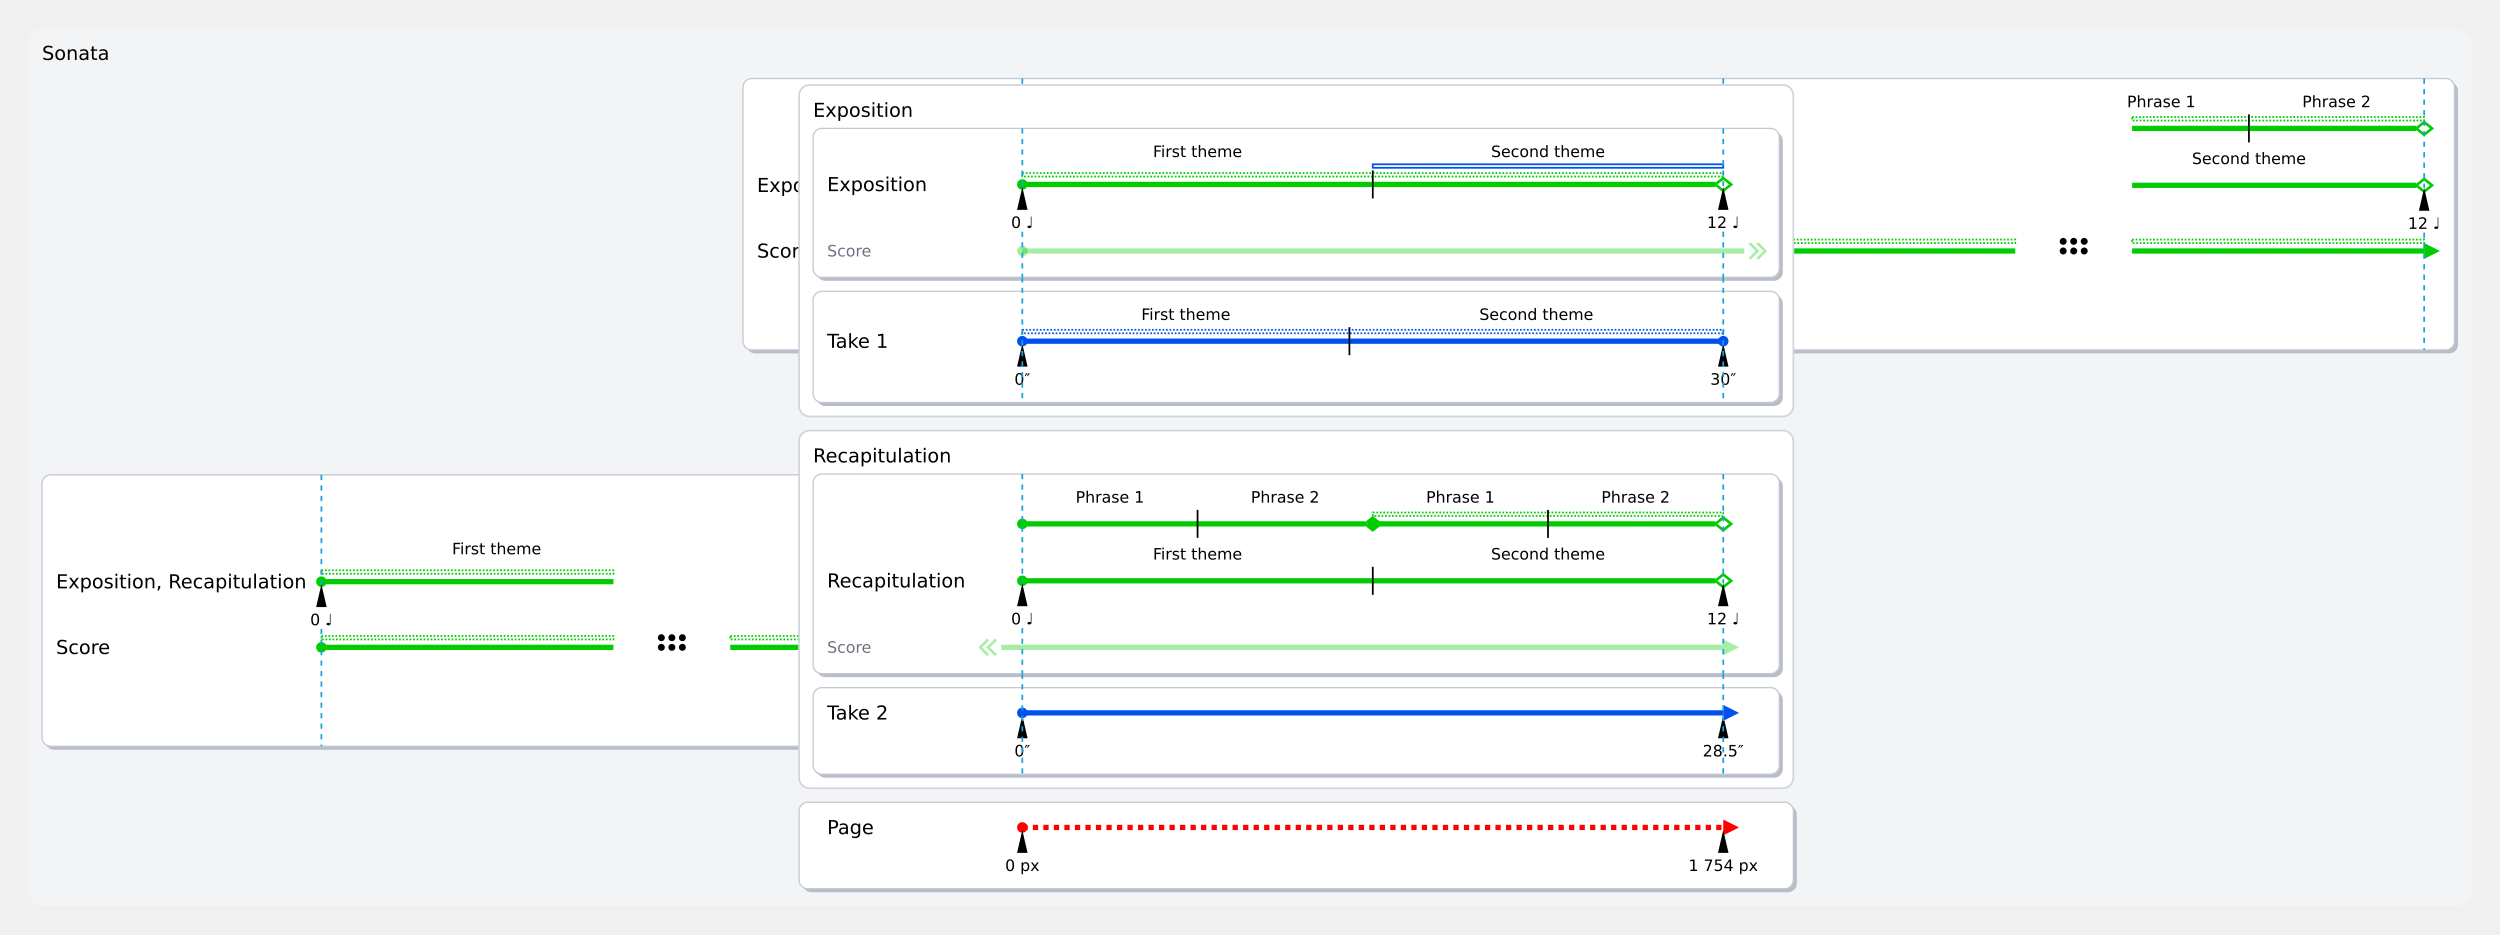
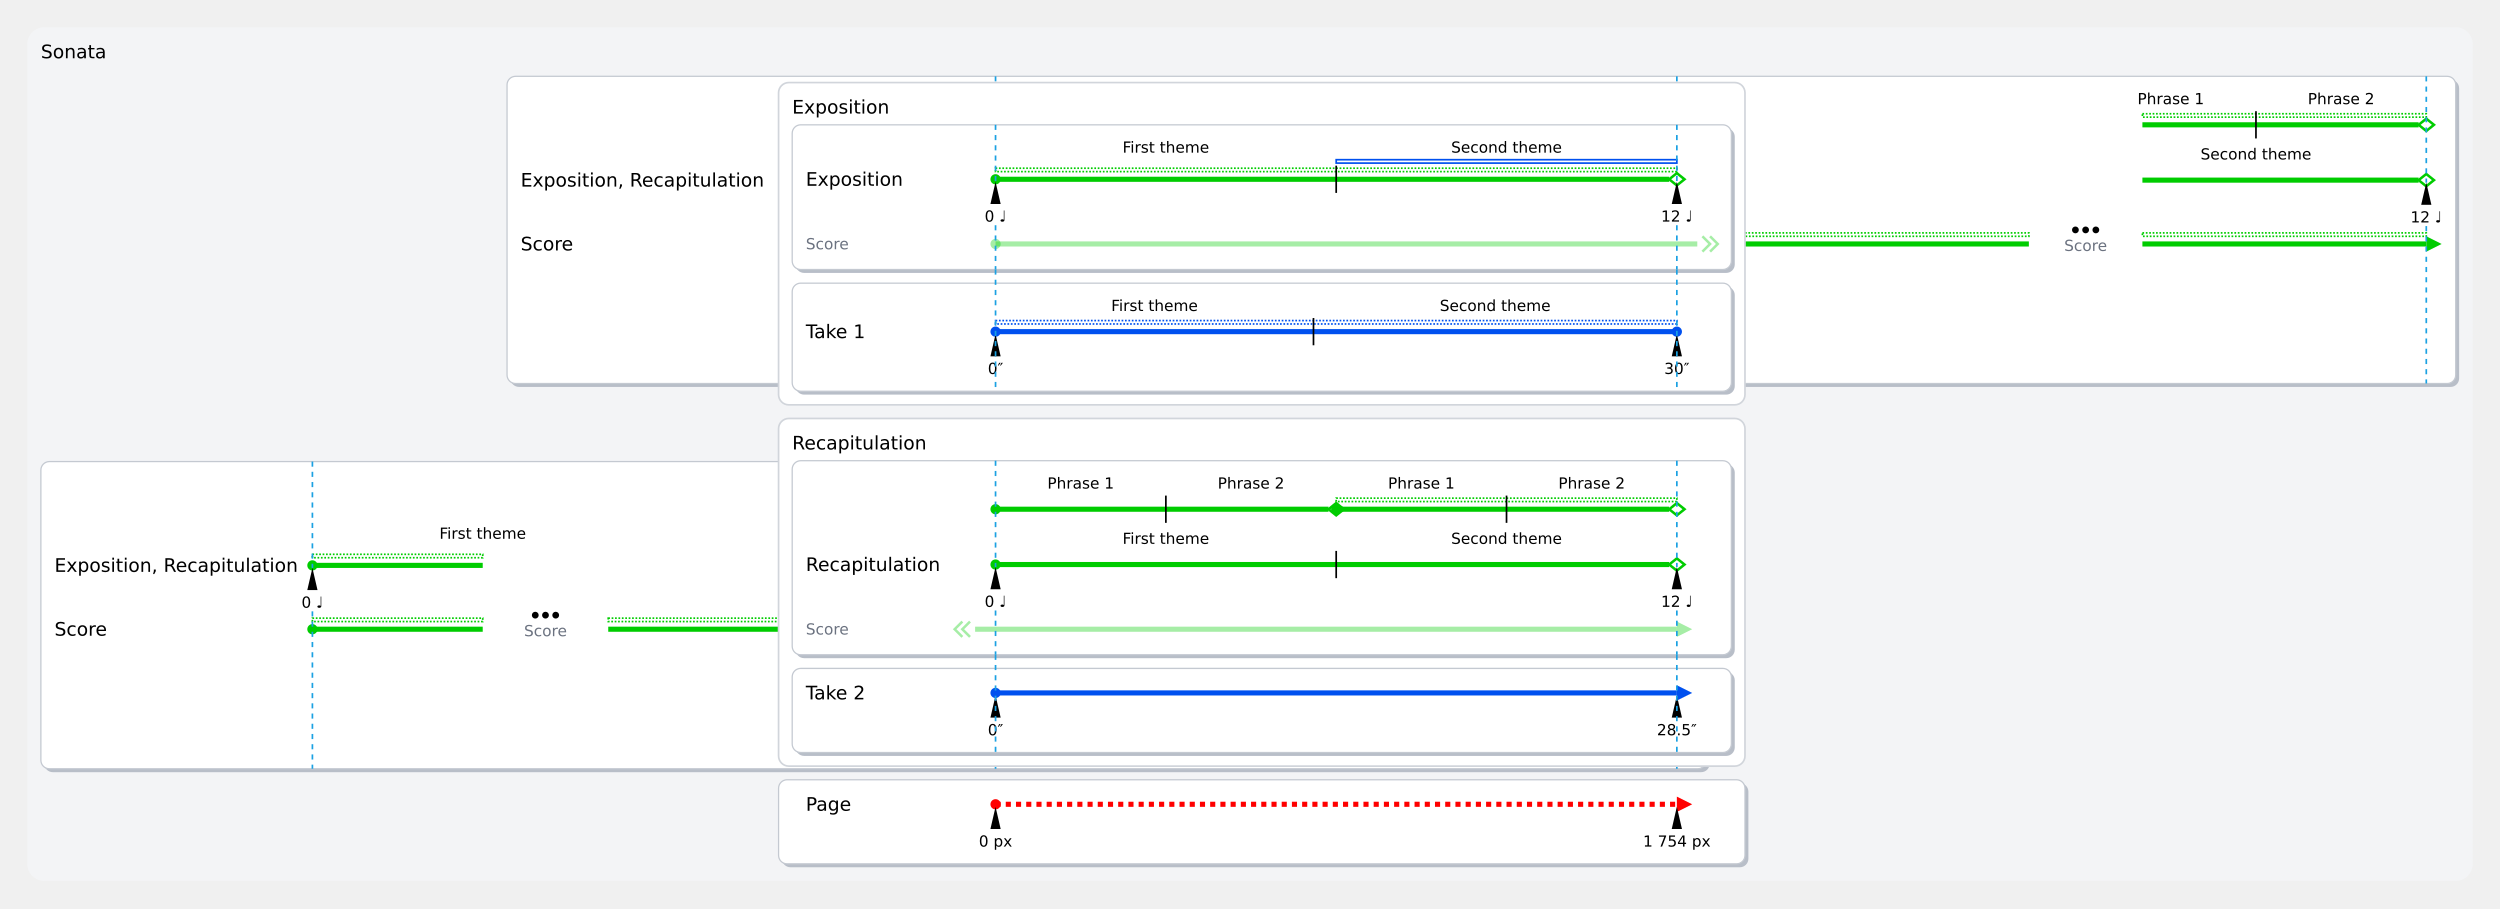
- <svg xmlns="http://www.w3.org/2000/svg" width="1426.693" height="533.18" viewBox="0 0 1426.693 533.18" font-family="DejaVu Sans, Noto Music" text-rendering="geometricPrecision" style="font-kerning:none;font-variant-ligatures:none">
+ <svg xmlns="http://www.w3.org/2000/svg" width="1467.774" height="533.18" viewBox="0 0 1467.774 533.18" font-family="DejaVu Sans, Noto Music" text-rendering="geometricPrecision" style="font-kerning:none;font-variant-ligatures:none">
  <g transform="translate(16 16)">
-     <rect x="0" y="0" width="1394.693" height="501.18" rx="10" fill="#F3F4F6" />
+     <rect x="0" y="0" width="1435.774" height="501.18" rx="10" fill="#F3F4F6" />
    <text data-part="name" x="8" y="18.21" text-anchor="start" font-size="11" fill="#000000">Sonata</text>
-     <rect data-id="score" data-part="card" x="410" y="30.805" width="976.693" height="154.883" rx="5" fill="#B8BEC8" />
-     <rect data-id="score" data-part="card" x="408" y="28.805" width="976.693" height="154.883" rx="5" fill="#FFFFFF" stroke="#C4C9D1" stroke-width="0.75" />
-     <polygon data-id="cmap_1" points="567.414,120.734 1134.08,120.734 1134.08,122.734 567.414,122.734" fill="none" stroke="#00CC00" stroke-width="1" stroke-dasharray="1 1" />
-     <polygon data-id="cmap_1" points="1200.747,120.734 1367.414,120.734 1367.414,122.734 1200.747,122.734" fill="none" stroke="#00CC00" stroke-width="1" stroke-dasharray="1 1" />
-     <polygon data-id="cmap_2" points="567.414,83.258 967.414,83.258 967.414,85.258 567.414,85.258" fill="none" stroke="#00CC00" stroke-width="1" stroke-dasharray="1 1" />
-     <polygon data-id="cmap_3" points="767.414,78.258 967.414,78.258 967.414,80.258 767.414,80.258" fill="none" stroke="#0050EF" stroke-width="1" />
-     <polygon data-id="cmap_4" points="1200.747,50.781 1367.414,50.781 1367.414,52.781 1200.747,52.781" fill="none" stroke="#00CC00" stroke-width="1" stroke-dasharray="1 1" />
-     <path data-id="jump_from_1" d="M967.414 155.211C867.414 165.878 667.414 165.878 571.391 155.635" fill="none" stroke="#000000" stroke-width="1" stroke-dasharray="1 1" />
-     <polygon data-id="jump_from_1" points="567.414,155.211 571.179,157.624 571.603,153.647" fill="#000000" />
-     <line data-id="score" x1="567.414" y1="127.234" x2="1134.08" y2="127.234" stroke="#00CC00" stroke-width="3" />
-     <line data-id="score" x1="1200.747" y1="127.234" x2="1367.414" y2="127.234" stroke="#00CC00" stroke-width="3" />
-     <circle data-id="score" cx="567.414" cy="127.234" r="3" fill="#00CC00" />
-     <polygon data-id="score" points="1376.414,127.234 1367.414,122.734 1367.414,131.734" fill="#00CC00" />
-     <line data-id="exposition" x1="567.414" y1="89.758" x2="962.914" y2="89.758" stroke="#00CC00" stroke-width="3" />
-     <circle data-id="exposition" cx="567.414" cy="89.758" r="3" fill="#00CC00" />
-     <polygon data-id="exposition" points="962.914,89.758 967.414,86.158 971.914,89.758 967.414,93.358" fill="none" stroke="#00CC00" stroke-width="1.5" />
-     <line data-id="recapitulation" x1="1200.747" y1="89.758" x2="1362.914" y2="89.758" stroke="#00CC00" stroke-width="3" />
-     <polygon data-id="recapitulation" points="1362.914,89.758 1367.414,86.158 1371.914,89.758 1367.414,93.358" fill="none" stroke="#00CC00" stroke-width="1.5" />
-     <line data-id="recapitulation_second" x1="1200.747" y1="57.281" x2="1362.914" y2="57.281" stroke="#00CC00" stroke-width="3" />
-     <polygon data-id="recapitulation_second" points="1362.914,57.281 1367.414,53.681 1371.914,57.281 1367.414,60.881" fill="none" stroke="#00CC00" stroke-width="1.5" />
-     <line data-id="exposition_second" data-part="start" x1="767.414" y1="81.758" x2="767.414" y2="97.758" stroke="#000000" stroke-width="1" />
-     <line data-id="recapitulation_second_2" data-part="start" x1="1267.414" y1="49.281" x2="1267.414" y2="65.281" stroke="#000000" stroke-width="1" />
-     <polygon data-id="timestamp_1" points="567.414,91.258 564.414,104.258 570.414,104.258" fill="#000000" />
-     <polygon data-id="timestamp_2" points="967.414,91.258 964.414,104.258 970.414,104.258" fill="#000000" />
-     <polygon data-id="timestamp_6" points="1367.414,91.258 1364.414,104.258 1370.414,104.258" fill="#000000" />
-     <text data-id="exposition" data-part="name" x="416" y="93.566" text-anchor="start" font-size="11" fill="#000000">Exposition, Recapitulation</text>
-     <text data-id="score" data-part="name" x="416" y="131.042" text-anchor="start" font-size="11" fill="#000000">Score</text>
-     <text data-id="timestamp_1" data-part="coordinate" x="567.414" y="114.612" text-anchor="middle" font-size="9" fill="#000000">0 ♩</text>
-     <text data-id="timestamp_2" data-part="coordinate" x="967.414" y="114.612" text-anchor="middle" font-size="9" fill="#000000">12 ♩</text>
-     <text data-id="timestamp_6" data-part="coordinate" x="1367.414" y="114.612" text-anchor="middle" font-size="9" fill="#000000">12 ♩</text>
-     <text data-id="exposition_first" data-part="label" x="667.414" y="74.135" text-anchor="middle" font-size="9" fill="#000000">First theme</text>
-     <text data-id="exposition_second" data-part="label" x="867.414" y="74.135" text-anchor="middle" font-size="9" fill="#000000">Second theme</text>
-     <text data-id="recapitulation_second" data-part="label" x="1267.414" y="77.635" text-anchor="middle" font-size="9" fill="#000000">Second theme</text>
-     <text data-id="recapitulation_second_1" data-part="label" x="1217.414" y="45.159" text-anchor="middle" font-size="9" fill="#000000">Phrase 1</text>
-     <text data-id="recapitulation_second_2" data-part="label" x="1317.414" y="45.159" text-anchor="middle" font-size="9" fill="#000000">Phrase 2</text>
-     <text data-id="jump_from_1" data-part="label" x="767.414" y="173.565" text-anchor="middle" font-size="9" fill="#000000">Repeat</text>
-     <line data-id="timestamp_1" data-part="line" x1="567.414" y1="28.805" x2="567.414" y2="91.258" stroke="#1BA1E2" stroke-width="1" stroke-dasharray="3 3" />
-     <line data-id="timestamp_1" data-part="line" x1="567.414" y1="116.734" x2="567.414" y2="183.688" stroke="#1BA1E2" stroke-width="1" stroke-dasharray="3 3" />
-     <line data-id="timestamp_2" data-part="line" x1="967.414" y1="28.805" x2="967.414" y2="91.258" stroke="#1BA1E2" stroke-width="1" stroke-dasharray="3 3" />
-     <line data-id="timestamp_2" data-part="line" x1="967.414" y1="116.734" x2="967.414" y2="183.688" stroke="#1BA1E2" stroke-width="1" stroke-dasharray="3 3" />
-     <line data-id="timestamp_6" data-part="line" x1="1367.414" y1="28.805" x2="1367.414" y2="91.258" stroke="#1BA1E2" stroke-width="1" stroke-dasharray="3 3" />
-     <line data-id="timestamp_6" data-part="line" x1="1367.414" y1="116.734" x2="1367.414" y2="183.688" stroke="#1BA1E2" stroke-width="1" stroke-dasharray="3 3" />
-     <circle data-id="score" data-part="elision ellipsis" cx="1161.414" cy="127.234" r="2" fill="#000000" />
-     <circle data-id="score" data-part="elision ellipsis" cx="1167.414" cy="127.234" r="2" fill="#000000" />
-     <circle data-id="score" data-part="elision ellipsis" cx="1173.414" cy="127.234" r="2" fill="#000000" />
-     <circle data-id="score" data-part="elision ellipsis" cx="1161.414" cy="121.734" r="2" fill="#000000" />
-     <circle data-id="score" data-part="elision ellipsis" cx="1167.414" cy="121.734" r="2" fill="#000000" />
-     <circle data-id="score" data-part="elision ellipsis" cx="1173.414" cy="121.734" r="2" fill="#000000" />
-     <rect data-id="score" data-part="card" x="10" y="256.992" width="976.693" height="154.883" rx="5" fill="#B8BEC8" />
-     <rect data-id="score" data-part="card" x="8" y="254.992" width="976.693" height="154.883" rx="5" fill="#FFFFFF" stroke="#C4C9D1" stroke-width="0.75" />
-     <polygon data-id="cmap_1" points="167.414,346.922 334.08,346.922 334.08,348.922 167.414,348.922" fill="none" stroke="#00CC00" stroke-width="1" stroke-dasharray="1 1" />
-     <polygon data-id="cmap_1" points="400.747,346.922 967.414,346.922 967.414,348.922 400.747,348.922" fill="none" stroke="#00CC00" stroke-width="1" stroke-dasharray="1 1" />
-     <polygon data-id="cmap_2" points="167.414,309.445 334.08,309.445 334.08,311.445 167.414,311.445" fill="none" stroke="#00CC00" stroke-width="1" stroke-dasharray="1 1" />
-     <polygon data-id="cmap_4" points="767.414,276.969 967.414,276.969 967.414,278.969 767.414,278.969" fill="none" stroke="#00CC00" stroke-width="1" stroke-dasharray="1 1" />
-     <line data-id="score" x1="167.414" y1="353.422" x2="334.08" y2="353.422" stroke="#00CC00" stroke-width="3" />
-     <line data-id="score" x1="400.747" y1="353.422" x2="967.414" y2="353.422" stroke="#00CC00" stroke-width="3" />
+     <rect data-id="score" data-part="card" x="283.691" y="30.805" width="1144.083" height="180.359" rx="5" fill="#B8BEC8" />
+     <rect data-id="score" data-part="card" x="281.691" y="28.805" width="1144.083" height="180.359" rx="5" fill="#FFFFFF" stroke="#C4C9D1" stroke-width="0.75" />
+     <polygon data-id="cmap_1" points="568.495,120.734 1175.162,120.734 1175.162,122.734 568.495,122.734" fill="none" stroke="#00CC00" stroke-width="1" stroke-dasharray="1 1" />
+     <polygon data-id="cmap_1" points="1241.828,120.734 1408.495,120.734 1408.495,122.734 1241.828,122.734" fill="none" stroke="#00CC00" stroke-width="1" stroke-dasharray="1 1" />
+     <polygon data-id="cmap_2" points="568.495,83.258 968.495,83.258 968.495,85.258 568.495,85.258" fill="none" stroke="#00CC00" stroke-width="1" stroke-dasharray="1 1" />
+     <polygon data-id="cmap_3" points="768.495,78.258 968.495,78.258 968.495,80.258 768.495,80.258" fill="none" stroke="#0050EF" stroke-width="1" />
+     <polygon data-id="cmap_4" points="1241.828,50.781 1408.495,50.781 1408.495,52.781 1241.828,52.781" fill="none" stroke="#00CC00" stroke-width="1" stroke-dasharray="1 1" />
+     <path data-id="jump_from_1" d="M968.495 180.688C868.495 191.354 668.495 191.354 572.472 181.112" fill="none" stroke="#000000" stroke-width="1" stroke-dasharray="1 1" />
+     <polygon data-id="jump_from_1" points="568.495,180.688 572.26,183.101 572.685,179.123" fill="#000000" />
+     <line data-id="score" x1="568.495" y1="127.234" x2="1175.162" y2="127.234" stroke="#00CC00" stroke-width="3" />
+     <line data-id="score" x1="1241.828" y1="127.234" x2="1408.495" y2="127.234" stroke="#00CC00" stroke-width="3" />
+     <circle data-id="score" cx="568.495" cy="127.234" r="3" fill="#00CC00" />
+     <polygon data-id="score" points="1417.495,127.234 1408.495,122.734 1408.495,131.734" fill="#00CC00" />
+     <line data-id="exposition" x1="568.495" y1="89.758" x2="963.995" y2="89.758" stroke="#00CC00" stroke-width="3" />
+     <circle data-id="exposition" cx="568.495" cy="89.758" r="3" fill="#00CC00" />
+     <polygon data-id="exposition" points="963.995,89.758 968.495,86.158 972.995,89.758 968.495,93.358" fill="none" stroke="#00CC00" stroke-width="1.5" />
+     <line data-id="recapitulation" x1="1241.828" y1="89.758" x2="1403.995" y2="89.758" stroke="#00CC00" stroke-width="3" />
+     <polygon data-id="recapitulation" points="1403.995,89.758 1408.495,86.158 1412.995,89.758 1408.495,93.358" fill="none" stroke="#00CC00" stroke-width="1.5" />
+     <line data-id="recapitulation_second" x1="1241.828" y1="57.281" x2="1403.995" y2="57.281" stroke="#00CC00" stroke-width="3" />
+     <polygon data-id="recapitulation_second" points="1403.995,57.281 1408.495,53.681 1412.995,57.281 1408.495,60.881" fill="none" stroke="#00CC00" stroke-width="1.5" />
+     <line data-id="exposition_second" data-part="start" x1="768.495" y1="81.758" x2="768.495" y2="97.758" stroke="#000000" stroke-width="1" />
+     <line data-id="recapitulation_second_2" data-part="start" x1="1308.495" y1="49.281" x2="1308.495" y2="65.281" stroke="#000000" stroke-width="1" />
+     <polygon data-id="timestamp_1" points="568.495,91.258 565.495,104.258 571.495,104.258" fill="#000000" />
+     <polygon data-id="timestamp_2" points="968.495,91.258 965.495,104.258 971.495,104.258" fill="#000000" />
+     <polygon data-id="timestamp_6" points="1408.495,91.258 1405.495,104.258 1411.495,104.258" fill="#000000" />
+     <text data-id="exposition" data-part="name" x="289.691" y="93.566" text-anchor="start" font-size="11" fill="#000000">Exposition, Recapitulation</text>
+     <text data-id="score" data-part="name" x="289.691" y="131.042" text-anchor="start" font-size="11" fill="#000000">Score</text>
+     <text data-id="timestamp_1" data-part="coordinate" x="568.495" y="114.612" text-anchor="middle" font-size="9" fill="#000000">0 ♩</text>
+     <text data-id="timestamp_2" data-part="coordinate" x="968.495" y="114.612" text-anchor="middle" font-size="9" fill="#000000">12 ♩</text>
+     <text data-id="timestamp_6" data-part="coordinate" x="1408.495" y="114.612" text-anchor="middle" font-size="9" fill="#000000">12 ♩</text>
+     <text data-id="exposition_first" data-part="label" x="668.495" y="74.135" text-anchor="middle" font-size="9" fill="#000000">First theme</text>
+     <text data-id="exposition_second" data-part="label" x="868.495" y="74.135" text-anchor="middle" font-size="9" fill="#000000">Second theme</text>
+     <text data-id="recapitulation_second" data-part="label" x="1308.495" y="77.635" text-anchor="middle" font-size="9" fill="#000000">Second theme</text>
+     <text data-id="recapitulation_second_1" data-part="label" x="1258.495" y="45.159" text-anchor="middle" font-size="9" fill="#000000">Phrase 1</text>
+     <text data-id="recapitulation_second_2" data-part="label" x="1358.495" y="45.159" text-anchor="middle" font-size="9" fill="#000000">Phrase 2</text>
+     <text data-id="jump_from_1" data-part="label" x="768.495" y="199.042" text-anchor="middle" font-size="9" fill="#000000">Repeat</text>
+     <line data-id="timestamp_1" data-part="line" x1="568.495" y1="28.805" x2="568.495" y2="91.258" stroke="#1BA1E2" stroke-width="1" stroke-dasharray="3 3" />
+     <line data-id="timestamp_1" data-part="line" x1="568.495" y1="116.734" x2="568.495" y2="209.164" stroke="#1BA1E2" stroke-width="1" stroke-dasharray="3 3" />
+     <line data-id="timestamp_2" data-part="line" x1="968.495" y1="28.805" x2="968.495" y2="91.258" stroke="#1BA1E2" stroke-width="1" stroke-dasharray="3 3" />
+     <line data-id="timestamp_2" data-part="line" x1="968.495" y1="116.734" x2="968.495" y2="209.164" stroke="#1BA1E2" stroke-width="1" stroke-dasharray="3 3" />
+     <line data-id="timestamp_6" data-part="line" x1="1408.495" y1="28.805" x2="1408.495" y2="91.258" stroke="#1BA1E2" stroke-width="1" stroke-dasharray="3 3" />
+     <line data-id="timestamp_6" data-part="line" x1="1408.495" y1="116.734" x2="1408.495" y2="209.164" stroke="#1BA1E2" stroke-width="1" stroke-dasharray="3 3" />
+     <circle data-id="score" data-part="elision ellipsis" cx="1202.495" cy="118.984" r="2" fill="#000000" />
+     <circle data-id="score" data-part="elision ellipsis" cx="1208.495" cy="118.984" r="2" fill="#000000" />
+     <circle data-id="score" data-part="elision ellipsis" cx="1214.495" cy="118.984" r="2" fill="#000000" />
+     <text data-id="score" data-part="elision name" x="1208.495" y="131.338" text-anchor="middle" font-size="9" fill="#6B7280">Score</text>
+     <rect data-id="score" data-part="card" x="10" y="256.992" width="977.774" height="180.359" rx="5" fill="#B8BEC8" />
+     <rect data-id="score" data-part="card" x="8" y="254.992" width="977.774" height="180.359" rx="5" fill="#FFFFFF" stroke="#C4C9D1" stroke-width="0.75" />
+     <polygon data-id="cmap_1" points="167.414,346.922 267.414,346.922 267.414,348.922 167.414,348.922" fill="none" stroke="#00CC00" stroke-width="1" stroke-dasharray="1 1" />
+     <polygon data-id="cmap_1" points="341.105,346.922 968.495,346.922 968.495,348.922 341.105,348.922" fill="none" stroke="#00CC00" stroke-width="1" stroke-dasharray="1 1" />
+     <polygon data-id="cmap_2" points="167.414,309.445 267.414,309.445 267.414,311.445 167.414,311.445" fill="none" stroke="#00CC00" stroke-width="1" stroke-dasharray="1 1" />
+     <polygon data-id="cmap_4" points="768.495,276.969 968.495,276.969 968.495,278.969 768.495,278.969" fill="none" stroke="#00CC00" stroke-width="1" stroke-dasharray="1 1" />
+     <line data-id="score" x1="167.414" y1="353.422" x2="267.414" y2="353.422" stroke="#00CC00" stroke-width="3" />
+     <line data-id="score" x1="341.105" y1="353.422" x2="968.495" y2="353.422" stroke="#00CC00" stroke-width="3" />
    <circle data-id="score" cx="167.414" cy="353.422" r="3" fill="#00CC00" />
-     <polygon data-id="score" points="976.414,353.422 967.414,348.922 967.414,357.922" fill="#00CC00" />
-     <line data-id="exposition" x1="167.414" y1="315.945" x2="334.08" y2="315.945" stroke="#00CC00" stroke-width="3" />
+     <polygon data-id="score" points="977.495,353.422 968.495,348.922 968.495,357.922" fill="#00CC00" />
+     <line data-id="exposition" x1="167.414" y1="315.945" x2="267.414" y2="315.945" stroke="#00CC00" stroke-width="3" />
    <circle data-id="exposition" cx="167.414" cy="315.945" r="3" fill="#00CC00" />
-     <line data-id="recapitulation" x1="567.414" y1="315.945" x2="962.914" y2="315.945" stroke="#00CC00" stroke-width="3" />
-     <circle data-id="recapitulation" cx="567.414" cy="315.945" r="3" fill="#00CC00" />
-     <polygon data-id="recapitulation" points="962.914,315.945 967.414,312.345 971.914,315.945 967.414,319.545" fill="none" stroke="#00CC00" stroke-width="1.5" />
-     <line data-id="recapitulation_first" x1="567.414" y1="283.469" x2="762.914" y2="283.469" stroke="#00CC00" stroke-width="3" />
-     <circle data-id="recapitulation_first" cx="567.414" cy="283.469" r="3" fill="#00CC00" />
-     <polygon data-id="recapitulation_first" points="762.914,283.469 767.414,279.869 771.914,283.469 767.414,287.069" fill="none" stroke="#00CC00" stroke-width="1.5" />
-     <line data-id="recapitulation_second" x1="767.414" y1="283.469" x2="962.914" y2="283.469" stroke="#00CC00" stroke-width="3" />
-     <circle data-id="recapitulation_second" cx="767.414" cy="283.469" r="3" fill="#00CC00" />
-     <polygon data-id="recapitulation_second" points="962.914,283.469 967.414,279.869 971.914,283.469 967.414,287.069" fill="none" stroke="#00CC00" stroke-width="1.5" />
-     <line data-id="recapitulation_first_2" data-part="start" x1="667.414" y1="275.469" x2="667.414" y2="291.469" stroke="#000000" stroke-width="1" />
-     <line data-id="recapitulation_second" data-part="start" x1="767.414" y1="307.945" x2="767.414" y2="323.945" stroke="#000000" stroke-width="1" />
-     <line data-id="recapitulation_second_2" data-part="start" x1="867.414" y1="275.469" x2="867.414" y2="291.469" stroke="#000000" stroke-width="1" />
+     <line data-id="recapitulation" x1="568.495" y1="315.945" x2="963.995" y2="315.945" stroke="#00CC00" stroke-width="3" />
+     <circle data-id="recapitulation" cx="568.495" cy="315.945" r="3" fill="#00CC00" />
+     <polygon data-id="recapitulation" points="963.995,315.945 968.495,312.345 972.995,315.945 968.495,319.545" fill="none" stroke="#00CC00" stroke-width="1.5" />
+     <line data-id="recapitulation_first" x1="568.495" y1="283.469" x2="763.995" y2="283.469" stroke="#00CC00" stroke-width="3" />
+     <circle data-id="recapitulation_first" cx="568.495" cy="283.469" r="3" fill="#00CC00" />
+     <polygon data-id="recapitulation_first" points="763.995,283.469 768.495,279.869 772.995,283.469 768.495,287.069" fill="none" stroke="#00CC00" stroke-width="1.5" />
+     <line data-id="recapitulation_second" x1="768.495" y1="283.469" x2="963.995" y2="283.469" stroke="#00CC00" stroke-width="3" />
+     <circle data-id="recapitulation_second" cx="768.495" cy="283.469" r="3" fill="#00CC00" />
+     <polygon data-id="recapitulation_second" points="963.995,283.469 968.495,279.869 972.995,283.469 968.495,287.069" fill="none" stroke="#00CC00" stroke-width="1.5" />
+     <line data-id="recapitulation_first_2" data-part="start" x1="668.495" y1="275.469" x2="668.495" y2="291.469" stroke="#000000" stroke-width="1" />
+     <line data-id="recapitulation_second" data-part="start" x1="768.495" y1="307.945" x2="768.495" y2="323.945" stroke="#000000" stroke-width="1" />
+     <line data-id="recapitulation_second_2" data-part="start" x1="868.495" y1="275.469" x2="868.495" y2="291.469" stroke="#000000" stroke-width="1" />
    <polygon data-id="timestamp_1" points="167.414,317.445 164.414,330.445 170.414,330.445" fill="#000000" />
-     <polygon data-id="timestamp_5" points="567.414,317.445 564.414,330.445 570.414,330.445" fill="#000000" />
-     <polygon data-id="timestamp_6" points="967.414,317.445 964.414,330.445 970.414,330.445" fill="#000000" />
+     <polygon data-id="timestamp_5" points="568.495,317.445 565.495,330.445 571.495,330.445" fill="#000000" />
+     <polygon data-id="timestamp_6" points="968.495,317.445 965.495,330.445 971.495,330.445" fill="#000000" />
    <text data-id="exposition" data-part="name" x="16" y="319.753" text-anchor="start" font-size="11" fill="#000000">Exposition, Recapitulation</text>
    <text data-id="score" data-part="name" x="16" y="357.23" text-anchor="start" font-size="11" fill="#000000">Score</text>
    <text data-id="timestamp_1" data-part="coordinate" x="167.414" y="340.799" text-anchor="middle" font-size="9" fill="#000000">0 ♩</text>
-     <text data-id="timestamp_5" data-part="coordinate" x="567.414" y="340.799" text-anchor="middle" font-size="9" fill="#000000">0 ♩</text>
-     <text data-id="timestamp_6" data-part="coordinate" x="967.414" y="340.799" text-anchor="middle" font-size="9" fill="#000000">12 ♩</text>
+     <text data-id="timestamp_5" data-part="coordinate" x="568.495" y="340.799" text-anchor="middle" font-size="9" fill="#000000">0 ♩</text>
+     <text data-id="timestamp_6" data-part="coordinate" x="968.495" y="340.799" text-anchor="middle" font-size="9" fill="#000000">12 ♩</text>
    <text data-id="exposition_first" data-part="label" x="267.414" y="300.323" text-anchor="middle" font-size="9" fill="#000000">First theme</text>
-     <text data-id="recapitulation_first" data-part="label" x="667.414" y="303.823" text-anchor="middle" font-size="9" fill="#000000">First theme</text>
-     <text data-id="recapitulation_first_1" data-part="label" x="617.414" y="271.346" text-anchor="middle" font-size="9" fill="#000000">Phrase 1</text>
-     <text data-id="recapitulation_first_2" data-part="label" x="717.414" y="271.346" text-anchor="middle" font-size="9" fill="#000000">Phrase 2</text>
-     <text data-id="recapitulation_second" data-part="label" x="867.414" y="303.823" text-anchor="middle" font-size="9" fill="#000000">Second theme</text>
-     <text data-id="recapitulation_second_1" data-part="label" x="817.414" y="271.346" text-anchor="middle" font-size="9" fill="#000000">Phrase 1</text>
-     <text data-id="recapitulation_second_2" data-part="label" x="917.414" y="271.346" text-anchor="middle" font-size="9" fill="#000000">Phrase 2</text>
+     <text data-id="recapitulation_first" data-part="label" x="668.495" y="303.823" text-anchor="middle" font-size="9" fill="#000000">First theme</text>
+     <text data-id="recapitulation_first_1" data-part="label" x="618.495" y="271.346" text-anchor="middle" font-size="9" fill="#000000">Phrase 1</text>
+     <text data-id="recapitulation_first_2" data-part="label" x="718.495" y="271.346" text-anchor="middle" font-size="9" fill="#000000">Phrase 2</text>
+     <text data-id="recapitulation_second" data-part="label" x="868.495" y="303.823" text-anchor="middle" font-size="9" fill="#000000">Second theme</text>
+     <text data-id="recapitulation_second_1" data-part="label" x="818.495" y="271.346" text-anchor="middle" font-size="9" fill="#000000">Phrase 1</text>
+     <text data-id="recapitulation_second_2" data-part="label" x="918.495" y="271.346" text-anchor="middle" font-size="9" fill="#000000">Phrase 2</text>
    <line data-id="timestamp_1" data-part="line" x1="167.414" y1="254.992" x2="167.414" y2="317.445" stroke="#1BA1E2" stroke-width="1" stroke-dasharray="3 3" />
-     <line data-id="timestamp_1" data-part="line" x1="167.414" y1="342.922" x2="167.414" y2="409.875" stroke="#1BA1E2" stroke-width="1" stroke-dasharray="3 3" />
-     <line data-id="timestamp_5" data-part="line" x1="567.414" y1="254.992" x2="567.414" y2="317.445" stroke="#1BA1E2" stroke-width="1" stroke-dasharray="3 3" />
-     <line data-id="timestamp_5" data-part="line" x1="567.414" y1="342.922" x2="567.414" y2="409.875" stroke="#1BA1E2" stroke-width="1" stroke-dasharray="3 3" />
-     <line data-id="timestamp_6" data-part="line" x1="967.414" y1="254.992" x2="967.414" y2="317.445" stroke="#1BA1E2" stroke-width="1" stroke-dasharray="3 3" />
-     <line data-id="timestamp_6" data-part="line" x1="967.414" y1="342.922" x2="967.414" y2="409.875" stroke="#1BA1E2" stroke-width="1" stroke-dasharray="3 3" />
-     <circle data-id="score" data-part="elision ellipsis" cx="361.414" cy="353.422" r="2" fill="#000000" />
-     <circle data-id="score" data-part="elision ellipsis" cx="367.414" cy="353.422" r="2" fill="#000000" />
-     <circle data-id="score" data-part="elision ellipsis" cx="373.414" cy="353.422" r="2" fill="#000000" />
-     <circle data-id="score" data-part="elision ellipsis" cx="361.414" cy="347.922" r="2" fill="#000000" />
-     <circle data-id="score" data-part="elision ellipsis" cx="367.414" cy="347.922" r="2" fill="#000000" />
-     <circle data-id="score" data-part="elision ellipsis" cx="373.414" cy="347.922" r="2" fill="#000000" />
-     <rect data-id="group_1" x="440.023" y="32.477" width="567.39" height="189.211" rx="6" fill="#FFFFFF" stroke="#D1D5DB" stroke-width="1" />
-     <text data-id="group_1" data-part="name" x="448.023" y="50.687" text-anchor="start" font-size="11" fill="#000000">Exposition</text>
-     <rect data-id="exposition" data-part="card" x="450.023" y="59.281" width="551.39" height="84.953" rx="5" fill="#B8BEC8" />
-     <rect data-id="exposition" data-part="card" x="448.023" y="57.281" width="551.39" height="84.953" rx="5" fill="#FFFFFF" stroke="#C4C9D1" stroke-width="0.75" />
-     <polygon data-id="cmap_2" points="567.414,82.758 967.414,82.758 967.414,84.758 567.414,84.758" fill="none" stroke="#00CC00" stroke-width="1" stroke-dasharray="1 1" />
-     <polygon data-id="cmap_3" points="767.414,77.758 967.414,77.758 967.414,79.758 767.414,79.758" fill="none" stroke="#0050EF" stroke-width="1" />
-     <line data-id="score" x1="567.414" y1="127.234" x2="979.414" y2="127.234" stroke="#00CC00" stroke-width="3" opacity="0.35" />
-     <circle data-id="score" cx="567.414" cy="127.234" r="3" fill="#00CC00" opacity="0.35" />
-     <polyline data-id="score" points="982.414,122.734 986.914,127.234 982.414,131.734" fill="none" stroke="#00CC00" stroke-width="1.5" opacity="0.35" />
-     <polyline data-id="score" points="986.914,122.734 991.414,127.234 986.914,131.734" fill="none" stroke="#00CC00" stroke-width="1.5" opacity="0.35" />
-     <line data-id="exposition" x1="567.414" y1="89.258" x2="962.914" y2="89.258" stroke="#00CC00" stroke-width="3" />
-     <circle data-id="exposition" cx="567.414" cy="89.258" r="3" fill="#00CC00" />
-     <polygon data-id="exposition" points="962.914,89.258 967.414,85.658 971.914,89.258 967.414,92.858" fill="none" stroke="#00CC00" stroke-width="1.5" />
-     <line data-id="exposition_second" data-part="start" x1="767.414" y1="81.258" x2="767.414" y2="97.258" stroke="#000000" stroke-width="1" />
-     <polygon data-id="timestamp_1" points="567.414,90.758 564.414,103.758 570.414,103.758" fill="#000000" />
-     <polygon data-id="timestamp_2" points="967.414,90.758 964.414,103.758 970.414,103.758" fill="#000000" />
-     <text data-id="score" data-part="name" x="456.023" y="130.35" text-anchor="start" font-size="9" fill="#6B7280">Score</text>
-     <text data-id="exposition" data-part="name" x="456.023" y="93.066" text-anchor="start" font-size="11" fill="#000000">Exposition</text>
-     <text data-id="timestamp_1" data-part="coordinate" x="567.414" y="114.112" text-anchor="middle" font-size="9" fill="#000000">0 ♩</text>
-     <text data-id="timestamp_2" data-part="coordinate" x="967.414" y="114.112" text-anchor="middle" font-size="9" fill="#000000">12 ♩</text>
-     <text data-id="exposition_first" data-part="label" x="667.414" y="73.635" text-anchor="middle" font-size="9" fill="#000000">First theme</text>
-     <text data-id="exposition_second" data-part="label" x="867.414" y="73.635" text-anchor="middle" font-size="9" fill="#000000">Second theme</text>
-     <line data-id="timestamp_1" data-part="line" x1="567.414" y1="57.281" x2="567.414" y2="90.758" stroke="#1BA1E2" stroke-width="1" stroke-dasharray="3 3" />
-     <line data-id="timestamp_1" data-part="line" x1="567.414" y1="116.234" x2="567.414" y2="142.234" stroke="#1BA1E2" stroke-width="1" stroke-dasharray="3 3" />
-     <line data-id="timestamp_2" data-part="line" x1="967.414" y1="57.281" x2="967.414" y2="90.758" stroke="#1BA1E2" stroke-width="1" stroke-dasharray="3 3" />
-     <line data-id="timestamp_2" data-part="line" x1="967.414" y1="116.234" x2="967.414" y2="142.234" stroke="#1BA1E2" stroke-width="1" stroke-dasharray="3 3" />
-     <rect data-id="take_1" data-part="card" x="450.023" y="152.234" width="551.39" height="63.453" rx="5" fill="#B8BEC8" />
-     <rect data-id="take_1" data-part="card" x="448.023" y="150.234" width="551.39" height="63.453" rx="5" fill="#FFFFFF" stroke="#C4C9D1" stroke-width="0.75" />
-     <polygon data-id="cmap_5" points="567.414,172.211 967.414,172.211 967.414,174.211 567.414,174.211" fill="none" stroke="#0050EF" stroke-width="1" stroke-dasharray="1 1" />
-     <line data-id="take_1" x1="567.414" y1="178.711" x2="967.414" y2="178.711" stroke="#0050EF" stroke-width="3" />
-     <circle data-id="take_1" cx="567.414" cy="178.711" r="3" fill="#0050EF" />
-     <circle data-id="take_1" cx="967.414" cy="178.711" r="3" fill="#0050EF" />
-     <line data-id="take_1_second" data-part="start" x1="754.08" y1="170.711" x2="754.08" y2="186.711" stroke="#000000" stroke-width="1" />
-     <polygon data-id="timestamp_7" points="567.414,180.211 564.414,193.211 570.414,193.211" fill="#000000" />
-     <polygon data-id="timestamp_8" points="967.414,180.211 964.414,193.211 970.414,193.211" fill="#000000" />
-     <text data-id="take_1" data-part="name" x="456.023" y="182.519" text-anchor="start" font-size="11" fill="#000000">Take 1</text>
-     <text data-id="timestamp_7" data-part="coordinate" x="567.414" y="203.565" text-anchor="middle" font-size="9" fill="#000000">0″</text>
-     <text data-id="timestamp_8" data-part="coordinate" x="967.414" y="203.565" text-anchor="middle" font-size="9" fill="#000000">30″</text>
-     <text data-id="take_1_first" data-part="label" x="660.747" y="166.588" text-anchor="middle" font-size="9" fill="#000000">First theme</text>
-     <text data-id="take_1_second" data-part="label" x="860.747" y="166.588" text-anchor="middle" font-size="9" fill="#000000">Second theme</text>
-     <rect data-id="group_2" x="440.023" y="229.688" width="567.39" height="204.113" rx="6" fill="#FFFFFF" stroke="#D1D5DB" stroke-width="1" />
-     <text data-id="group_2" data-part="name" x="448.023" y="247.898" text-anchor="start" font-size="11" fill="#000000">Recapitulation</text>
-     <rect data-id="recapitulation" data-part="card" x="450.023" y="256.492" width="551.39" height="113.93" rx="5" fill="#B8BEC8" />
-     <rect data-id="recapitulation" data-part="card" x="448.023" y="254.492" width="551.39" height="113.93" rx="5" fill="#FFFFFF" stroke="#C4C9D1" stroke-width="0.75" />
-     <polygon data-id="cmap_4" points="767.414,276.469 967.414,276.469 967.414,278.469 767.414,278.469" fill="none" stroke="#00CC00" stroke-width="1" stroke-dasharray="1 1" />
-     <line data-id="score" x1="555.414" y1="353.422" x2="967.414" y2="353.422" stroke="#00CC00" stroke-width="3" opacity="0.35" />
-     <polyline data-id="score" points="552.414,348.922 547.914,353.422 552.414,357.922" fill="none" stroke="#00CC00" stroke-width="1.5" opacity="0.35" />
-     <polyline data-id="score" points="547.914,348.922 543.414,353.422 547.914,357.922" fill="none" stroke="#00CC00" stroke-width="1.5" opacity="0.35" />
-     <polygon data-id="score" points="976.414,353.422 967.414,348.922 967.414,357.922" fill="#00CC00" opacity="0.35" />
-     <line data-id="recapitulation" x1="567.414" y1="315.445" x2="962.914" y2="315.445" stroke="#00CC00" stroke-width="3" />
-     <circle data-id="recapitulation" cx="567.414" cy="315.445" r="3" fill="#00CC00" />
-     <polygon data-id="recapitulation" points="962.914,315.445 967.414,311.845 971.914,315.445 967.414,319.045" fill="none" stroke="#00CC00" stroke-width="1.5" />
-     <line data-id="recapitulation_first" x1="567.414" y1="282.969" x2="762.914" y2="282.969" stroke="#00CC00" stroke-width="3" />
-     <circle data-id="recapitulation_first" cx="567.414" cy="282.969" r="3" fill="#00CC00" />
-     <polygon data-id="recapitulation_first" points="762.914,282.969 767.414,279.369 771.914,282.969 767.414,286.569" fill="none" stroke="#00CC00" stroke-width="1.5" />
-     <line data-id="recapitulation_second" x1="767.414" y1="282.969" x2="962.914" y2="282.969" stroke="#00CC00" stroke-width="3" />
-     <circle data-id="recapitulation_second" cx="767.414" cy="282.969" r="3" fill="#00CC00" />
-     <polygon data-id="recapitulation_second" points="962.914,282.969 967.414,279.369 971.914,282.969 967.414,286.569" fill="none" stroke="#00CC00" stroke-width="1.5" />
-     <line data-id="recapitulation_first_2" data-part="start" x1="667.414" y1="274.969" x2="667.414" y2="290.969" stroke="#000000" stroke-width="1" />
-     <line data-id="recapitulation_second" data-part="start" x1="767.414" y1="307.445" x2="767.414" y2="323.445" stroke="#000000" stroke-width="1" />
-     <line data-id="recapitulation_second_2" data-part="start" x1="867.414" y1="274.969" x2="867.414" y2="290.969" stroke="#000000" stroke-width="1" />
-     <polygon data-id="timestamp_5" points="567.414,316.945 564.414,329.945 570.414,329.945" fill="#000000" />
-     <polygon data-id="timestamp_6" points="967.414,316.945 964.414,329.945 970.414,329.945" fill="#000000" />
-     <text data-id="score" data-part="name" x="456.023" y="356.538" text-anchor="start" font-size="9" fill="#6B7280">Score</text>
-     <text data-id="recapitulation" data-part="name" x="456.023" y="319.253" text-anchor="start" font-size="11" fill="#000000">Recapitulation</text>
-     <text data-id="timestamp_5" data-part="coordinate" x="567.414" y="340.299" text-anchor="middle" font-size="9" fill="#000000">0 ♩</text>
-     <text data-id="timestamp_6" data-part="coordinate" x="967.414" y="340.299" text-anchor="middle" font-size="9" fill="#000000">12 ♩</text>
-     <text data-id="recapitulation_first" data-part="label" x="667.414" y="303.323" text-anchor="middle" font-size="9" fill="#000000">First theme</text>
-     <text data-id="recapitulation_first_1" data-part="label" x="617.414" y="270.846" text-anchor="middle" font-size="9" fill="#000000">Phrase 1</text>
-     <text data-id="recapitulation_first_2" data-part="label" x="717.414" y="270.846" text-anchor="middle" font-size="9" fill="#000000">Phrase 2</text>
-     <text data-id="recapitulation_second" data-part="label" x="867.414" y="303.323" text-anchor="middle" font-size="9" fill="#000000">Second theme</text>
-     <text data-id="recapitulation_second_1" data-part="label" x="817.414" y="270.846" text-anchor="middle" font-size="9" fill="#000000">Phrase 1</text>
-     <text data-id="recapitulation_second_2" data-part="label" x="917.414" y="270.846" text-anchor="middle" font-size="9" fill="#000000">Phrase 2</text>
-     <line data-id="timestamp_5" data-part="line" x1="567.414" y1="254.492" x2="567.414" y2="316.945" stroke="#1BA1E2" stroke-width="1" stroke-dasharray="3 3" />
-     <line data-id="timestamp_5" data-part="line" x1="567.414" y1="342.422" x2="567.414" y2="368.422" stroke="#1BA1E2" stroke-width="1" stroke-dasharray="3 3" />
-     <line data-id="timestamp_6" data-part="line" x1="967.414" y1="254.492" x2="967.414" y2="316.945" stroke="#1BA1E2" stroke-width="1" stroke-dasharray="3 3" />
-     <line data-id="timestamp_6" data-part="line" x1="967.414" y1="342.422" x2="967.414" y2="368.422" stroke="#1BA1E2" stroke-width="1" stroke-dasharray="3 3" />
-     <rect data-id="take_2" data-part="card" x="450.023" y="378.422" width="551.39" height="49.379" rx="5" fill="#B8BEC8" />
-     <rect data-id="take_2" data-part="card" x="448.023" y="376.422" width="551.39" height="49.379" rx="5" fill="#FFFFFF" stroke="#C4C9D1" stroke-width="0.75" />
-     <line data-id="take_2" x1="567.414" y1="390.824" x2="967.414" y2="390.824" stroke="#0050EF" stroke-width="3" />
-     <circle data-id="take_2" cx="567.414" cy="390.824" r="3" fill="#0050EF" />
-     <polygon data-id="take_2" points="976.414,390.824 967.414,386.324 967.414,395.324" fill="#0050EF" />
-     <polygon data-id="timestamp_9" points="567.414,392.324 564.414,405.324 570.414,405.324" fill="#000000" />
-     <polygon data-id="timestamp_10" points="967.414,392.324 964.414,405.324 970.414,405.324" fill="#000000" />
-     <text data-id="take_2" data-part="name" x="456.023" y="394.632" text-anchor="start" font-size="11" fill="#000000">Take 2</text>
-     <text data-id="timestamp_9" data-part="coordinate" x="567.414" y="415.678" text-anchor="middle" font-size="9" fill="#000000">0″</text>
-     <text data-id="timestamp_10" data-part="coordinate" x="967.414" y="415.678" text-anchor="middle" font-size="9" fill="#000000">28.5″</text>
-     <rect data-id="page" data-part="card" x="442.023" y="443.801" width="567.39" height="49.379" rx="5" fill="#B8BEC8" />
-     <rect data-id="page" data-part="card" x="440.023" y="441.801" width="567.39" height="49.379" rx="5" fill="#FFFFFF" stroke="#C4C9D1" stroke-width="0.75" />
-     <line data-id="page" x1="567.414" y1="456.203" x2="967.414" y2="456.203" stroke="#FF0000" stroke-width="3" stroke-dasharray="3 3" />
-     <circle data-id="page" cx="567.414" cy="456.203" r="3" fill="#FF0000" />
-     <polygon data-id="page" points="976.414,456.203 967.414,451.703 967.414,460.703" fill="#FF0000" />
-     <polygon data-id="timestamp_3" points="567.414,457.703 564.414,470.703 570.414,470.703" fill="#000000" />
-     <polygon data-id="timestamp_4" points="967.414,457.703 964.414,470.703 970.414,470.703" fill="#000000" />
-     <text data-id="page" data-part="name" x="456.023" y="460.011" text-anchor="start" font-size="11" fill="#000000">Page</text>
-     <text data-id="timestamp_3" data-part="coordinate" x="567.414" y="481.057" text-anchor="middle" font-size="9" fill="#000000">0 px</text>
-     <text data-id="timestamp_4" data-part="coordinate" x="967.414" y="481.057" text-anchor="middle" font-size="9" fill="#000000">1 754 px</text>
-     <line data-id="timestamp_1" data-part="line" x1="567.414" y1="142.234" x2="567.414" y2="213.688" stroke="#1BA1E2" stroke-width="1" stroke-dasharray="3 3" />
-     <line data-id="timestamp_2" data-part="line" x1="967.414" y1="142.234" x2="967.414" y2="213.688" stroke="#1BA1E2" stroke-width="1" stroke-dasharray="3 3" />
-     <line data-id="timestamp_5" data-part="line" x1="567.414" y1="368.422" x2="567.414" y2="425.801" stroke="#1BA1E2" stroke-width="1" stroke-dasharray="3 3" />
-     <line data-id="timestamp_6" data-part="line" x1="967.414" y1="368.422" x2="967.414" y2="425.801" stroke="#1BA1E2" stroke-width="1" stroke-dasharray="3 3" />
+     <line data-id="timestamp_1" data-part="line" x1="167.414" y1="342.922" x2="167.414" y2="435.352" stroke="#1BA1E2" stroke-width="1" stroke-dasharray="3 3" />
+     <line data-id="timestamp_5" data-part="line" x1="568.495" y1="254.992" x2="568.495" y2="317.445" stroke="#1BA1E2" stroke-width="1" stroke-dasharray="3 3" />
+     <line data-id="timestamp_5" data-part="line" x1="568.495" y1="342.922" x2="568.495" y2="435.352" stroke="#1BA1E2" stroke-width="1" stroke-dasharray="3 3" />
+     <line data-id="timestamp_6" data-part="line" x1="968.495" y1="254.992" x2="968.495" y2="317.445" stroke="#1BA1E2" stroke-width="1" stroke-dasharray="3 3" />
+     <line data-id="timestamp_6" data-part="line" x1="968.495" y1="342.922" x2="968.495" y2="435.352" stroke="#1BA1E2" stroke-width="1" stroke-dasharray="3 3" />
+     <circle data-id="score" data-part="elision ellipsis" cx="298.259" cy="345.172" r="2" fill="#000000" />
+     <circle data-id="score" data-part="elision ellipsis" cx="304.259" cy="345.172" r="2" fill="#000000" />
+     <circle data-id="score" data-part="elision ellipsis" cx="310.259" cy="345.172" r="2" fill="#000000" />
+     <text data-id="score" data-part="elision name" x="304.259" y="357.526" text-anchor="middle" font-size="9" fill="#6B7280">Score</text>
+     <rect data-id="group_1" x="441.105" y="32.477" width="567.39" height="189.211" rx="6" fill="#FFFFFF" stroke="#D1D5DB" stroke-width="1" />
+     <text data-id="group_1" data-part="name" x="449.105" y="50.687" text-anchor="start" font-size="11" fill="#000000">Exposition</text>
+     <rect data-id="exposition" data-part="card" x="451.105" y="59.281" width="551.39" height="84.953" rx="5" fill="#B8BEC8" />
+     <rect data-id="exposition" data-part="card" x="449.105" y="57.281" width="551.39" height="84.953" rx="5" fill="#FFFFFF" stroke="#C4C9D1" stroke-width="0.75" />
+     <polygon data-id="cmap_2" points="568.495,82.758 968.495,82.758 968.495,84.758 568.495,84.758" fill="none" stroke="#00CC00" stroke-width="1" stroke-dasharray="1 1" />
+     <polygon data-id="cmap_3" points="768.495,77.758 968.495,77.758 968.495,79.758 768.495,79.758" fill="none" stroke="#0050EF" stroke-width="1" />
+     <line data-id="score" x1="568.495" y1="127.234" x2="980.495" y2="127.234" stroke="#00CC00" stroke-width="3" opacity="0.35" />
+     <circle data-id="score" cx="568.495" cy="127.234" r="3" fill="#00CC00" opacity="0.35" />
+     <polyline data-id="score" points="983.495,122.734 987.995,127.234 983.495,131.734" fill="none" stroke="#00CC00" stroke-width="1.5" opacity="0.35" />
+     <polyline data-id="score" points="987.995,122.734 992.495,127.234 987.995,131.734" fill="none" stroke="#00CC00" stroke-width="1.5" opacity="0.35" />
+     <line data-id="exposition" x1="568.495" y1="89.258" x2="963.995" y2="89.258" stroke="#00CC00" stroke-width="3" />
+     <circle data-id="exposition" cx="568.495" cy="89.258" r="3" fill="#00CC00" />
+     <polygon data-id="exposition" points="963.995,89.258 968.495,85.658 972.995,89.258 968.495,92.858" fill="none" stroke="#00CC00" stroke-width="1.5" />
+     <line data-id="exposition_second" data-part="start" x1="768.495" y1="81.258" x2="768.495" y2="97.258" stroke="#000000" stroke-width="1" />
+     <polygon data-id="timestamp_1" points="568.495,90.758 565.495,103.758 571.495,103.758" fill="#000000" />
+     <polygon data-id="timestamp_2" points="968.495,90.758 965.495,103.758 971.495,103.758" fill="#000000" />
+     <text data-id="score" data-part="name" x="457.105" y="130.35" text-anchor="start" font-size="9" fill="#6B7280">Score</text>
+     <text data-id="exposition" data-part="name" x="457.105" y="93.066" text-anchor="start" font-size="11" fill="#000000">Exposition</text>
+     <text data-id="timestamp_1" data-part="coordinate" x="568.495" y="114.112" text-anchor="middle" font-size="9" fill="#000000">0 ♩</text>
+     <text data-id="timestamp_2" data-part="coordinate" x="968.495" y="114.112" text-anchor="middle" font-size="9" fill="#000000">12 ♩</text>
+     <text data-id="exposition_first" data-part="label" x="668.495" y="73.635" text-anchor="middle" font-size="9" fill="#000000">First theme</text>
+     <text data-id="exposition_second" data-part="label" x="868.495" y="73.635" text-anchor="middle" font-size="9" fill="#000000">Second theme</text>
+     <line data-id="timestamp_1" data-part="line" x1="568.495" y1="57.281" x2="568.495" y2="90.758" stroke="#1BA1E2" stroke-width="1" stroke-dasharray="3 3" />
+     <line data-id="timestamp_1" data-part="line" x1="568.495" y1="116.234" x2="568.495" y2="142.234" stroke="#1BA1E2" stroke-width="1" stroke-dasharray="3 3" />
+     <line data-id="timestamp_2" data-part="line" x1="968.495" y1="57.281" x2="968.495" y2="90.758" stroke="#1BA1E2" stroke-width="1" stroke-dasharray="3 3" />
+     <line data-id="timestamp_2" data-part="line" x1="968.495" y1="116.234" x2="968.495" y2="142.234" stroke="#1BA1E2" stroke-width="1" stroke-dasharray="3 3" />
+     <rect data-id="take_1" data-part="card" x="451.105" y="152.234" width="551.39" height="63.453" rx="5" fill="#B8BEC8" />
+     <rect data-id="take_1" data-part="card" x="449.105" y="150.234" width="551.39" height="63.453" rx="5" fill="#FFFFFF" stroke="#C4C9D1" stroke-width="0.75" />
+     <polygon data-id="cmap_5" points="568.495,172.211 968.495,172.211 968.495,174.211 568.495,174.211" fill="none" stroke="#0050EF" stroke-width="1" stroke-dasharray="1 1" />
+     <line data-id="take_1" x1="568.495" y1="178.711" x2="968.495" y2="178.711" stroke="#0050EF" stroke-width="3" />
+     <circle data-id="take_1" cx="568.495" cy="178.711" r="3" fill="#0050EF" />
+     <circle data-id="take_1" cx="968.495" cy="178.711" r="3" fill="#0050EF" />
+     <line data-id="take_1_second" data-part="start" x1="755.162" y1="170.711" x2="755.162" y2="186.711" stroke="#000000" stroke-width="1" />
+     <polygon data-id="timestamp_7" points="568.495,180.211 565.495,193.211 571.495,193.211" fill="#000000" />
+     <polygon data-id="timestamp_8" points="968.495,180.211 965.495,193.211 971.495,193.211" fill="#000000" />
+     <text data-id="take_1" data-part="name" x="457.105" y="182.519" text-anchor="start" font-size="11" fill="#000000">Take 1</text>
+     <text data-id="timestamp_7" data-part="coordinate" x="568.495" y="203.565" text-anchor="middle" font-size="9" fill="#000000">0″</text>
+     <text data-id="timestamp_8" data-part="coordinate" x="968.495" y="203.565" text-anchor="middle" font-size="9" fill="#000000">30″</text>
+     <text data-id="take_1_first" data-part="label" x="661.828" y="166.588" text-anchor="middle" font-size="9" fill="#000000">First theme</text>
+     <text data-id="take_1_second" data-part="label" x="861.828" y="166.588" text-anchor="middle" font-size="9" fill="#000000">Second theme</text>
+     <rect data-id="group_2" x="441.105" y="229.688" width="567.39" height="204.113" rx="6" fill="#FFFFFF" stroke="#D1D5DB" stroke-width="1" />
+     <text data-id="group_2" data-part="name" x="449.105" y="247.898" text-anchor="start" font-size="11" fill="#000000">Recapitulation</text>
+     <rect data-id="recapitulation" data-part="card" x="451.105" y="256.492" width="551.39" height="113.93" rx="5" fill="#B8BEC8" />
+     <rect data-id="recapitulation" data-part="card" x="449.105" y="254.492" width="551.39" height="113.93" rx="5" fill="#FFFFFF" stroke="#C4C9D1" stroke-width="0.75" />
+     <polygon data-id="cmap_4" points="768.495,276.469 968.495,276.469 968.495,278.469 768.495,278.469" fill="none" stroke="#00CC00" stroke-width="1" stroke-dasharray="1 1" />
+     <line data-id="score" x1="556.495" y1="353.422" x2="968.495" y2="353.422" stroke="#00CC00" stroke-width="3" opacity="0.35" />
+     <polyline data-id="score" points="553.495,348.922 548.995,353.422 553.495,357.922" fill="none" stroke="#00CC00" stroke-width="1.5" opacity="0.35" />
+     <polyline data-id="score" points="548.995,348.922 544.495,353.422 548.995,357.922" fill="none" stroke="#00CC00" stroke-width="1.5" opacity="0.35" />
+     <polygon data-id="score" points="977.495,353.422 968.495,348.922 968.495,357.922" fill="#00CC00" opacity="0.35" />
+     <line data-id="recapitulation" x1="568.495" y1="315.445" x2="963.995" y2="315.445" stroke="#00CC00" stroke-width="3" />
+     <circle data-id="recapitulation" cx="568.495" cy="315.445" r="3" fill="#00CC00" />
+     <polygon data-id="recapitulation" points="963.995,315.445 968.495,311.845 972.995,315.445 968.495,319.045" fill="none" stroke="#00CC00" stroke-width="1.5" />
+     <line data-id="recapitulation_first" x1="568.495" y1="282.969" x2="763.995" y2="282.969" stroke="#00CC00" stroke-width="3" />
+     <circle data-id="recapitulation_first" cx="568.495" cy="282.969" r="3" fill="#00CC00" />
+     <polygon data-id="recapitulation_first" points="763.995,282.969 768.495,279.369 772.995,282.969 768.495,286.569" fill="none" stroke="#00CC00" stroke-width="1.5" />
+     <line data-id="recapitulation_second" x1="768.495" y1="282.969" x2="963.995" y2="282.969" stroke="#00CC00" stroke-width="3" />
+     <circle data-id="recapitulation_second" cx="768.495" cy="282.969" r="3" fill="#00CC00" />
+     <polygon data-id="recapitulation_second" points="963.995,282.969 968.495,279.369 972.995,282.969 968.495,286.569" fill="none" stroke="#00CC00" stroke-width="1.5" />
+     <line data-id="recapitulation_first_2" data-part="start" x1="668.495" y1="274.969" x2="668.495" y2="290.969" stroke="#000000" stroke-width="1" />
+     <line data-id="recapitulation_second" data-part="start" x1="768.495" y1="307.445" x2="768.495" y2="323.445" stroke="#000000" stroke-width="1" />
+     <line data-id="recapitulation_second_2" data-part="start" x1="868.495" y1="274.969" x2="868.495" y2="290.969" stroke="#000000" stroke-width="1" />
+     <polygon data-id="timestamp_5" points="568.495,316.945 565.495,329.945 571.495,329.945" fill="#000000" />
+     <polygon data-id="timestamp_6" points="968.495,316.945 965.495,329.945 971.495,329.945" fill="#000000" />
+     <text data-id="score" data-part="name" x="457.105" y="356.538" text-anchor="start" font-size="9" fill="#6B7280">Score</text>
+     <text data-id="recapitulation" data-part="name" x="457.105" y="319.253" text-anchor="start" font-size="11" fill="#000000">Recapitulation</text>
+     <text data-id="timestamp_5" data-part="coordinate" x="568.495" y="340.299" text-anchor="middle" font-size="9" fill="#000000">0 ♩</text>
+     <text data-id="timestamp_6" data-part="coordinate" x="968.495" y="340.299" text-anchor="middle" font-size="9" fill="#000000">12 ♩</text>
+     <text data-id="recapitulation_first" data-part="label" x="668.495" y="303.323" text-anchor="middle" font-size="9" fill="#000000">First theme</text>
+     <text data-id="recapitulation_first_1" data-part="label" x="618.495" y="270.846" text-anchor="middle" font-size="9" fill="#000000">Phrase 1</text>
+     <text data-id="recapitulation_first_2" data-part="label" x="718.495" y="270.846" text-anchor="middle" font-size="9" fill="#000000">Phrase 2</text>
+     <text data-id="recapitulation_second" data-part="label" x="868.495" y="303.323" text-anchor="middle" font-size="9" fill="#000000">Second theme</text>
+     <text data-id="recapitulation_second_1" data-part="label" x="818.495" y="270.846" text-anchor="middle" font-size="9" fill="#000000">Phrase 1</text>
+     <text data-id="recapitulation_second_2" data-part="label" x="918.495" y="270.846" text-anchor="middle" font-size="9" fill="#000000">Phrase 2</text>
+     <line data-id="timestamp_5" data-part="line" x1="568.495" y1="254.492" x2="568.495" y2="316.945" stroke="#1BA1E2" stroke-width="1" stroke-dasharray="3 3" />
+     <line data-id="timestamp_5" data-part="line" x1="568.495" y1="342.422" x2="568.495" y2="368.422" stroke="#1BA1E2" stroke-width="1" stroke-dasharray="3 3" />
+     <line data-id="timestamp_6" data-part="line" x1="968.495" y1="254.492" x2="968.495" y2="316.945" stroke="#1BA1E2" stroke-width="1" stroke-dasharray="3 3" />
+     <line data-id="timestamp_6" data-part="line" x1="968.495" y1="342.422" x2="968.495" y2="368.422" stroke="#1BA1E2" stroke-width="1" stroke-dasharray="3 3" />
+     <rect data-id="take_2" data-part="card" x="451.105" y="378.422" width="551.39" height="49.379" rx="5" fill="#B8BEC8" />
+     <rect data-id="take_2" data-part="card" x="449.105" y="376.422" width="551.39" height="49.379" rx="5" fill="#FFFFFF" stroke="#C4C9D1" stroke-width="0.75" />
+     <line data-id="take_2" x1="568.495" y1="390.824" x2="968.495" y2="390.824" stroke="#0050EF" stroke-width="3" />
+     <circle data-id="take_2" cx="568.495" cy="390.824" r="3" fill="#0050EF" />
+     <polygon data-id="take_2" points="977.495,390.824 968.495,386.324 968.495,395.324" fill="#0050EF" />
+     <polygon data-id="timestamp_9" points="568.495,392.324 565.495,405.324 571.495,405.324" fill="#000000" />
+     <polygon data-id="timestamp_10" points="968.495,392.324 965.495,405.324 971.495,405.324" fill="#000000" />
+     <text data-id="take_2" data-part="name" x="457.105" y="394.632" text-anchor="start" font-size="11" fill="#000000">Take 2</text>
+     <text data-id="timestamp_9" data-part="coordinate" x="568.495" y="415.678" text-anchor="middle" font-size="9" fill="#000000">0″</text>
+     <text data-id="timestamp_10" data-part="coordinate" x="968.495" y="415.678" text-anchor="middle" font-size="9" fill="#000000">28.5″</text>
+     <rect data-id="page" data-part="card" x="443.105" y="443.801" width="567.39" height="49.379" rx="5" fill="#B8BEC8" />
+     <rect data-id="page" data-part="card" x="441.105" y="441.801" width="567.39" height="49.379" rx="5" fill="#FFFFFF" stroke="#C4C9D1" stroke-width="0.75" />
+     <line data-id="page" x1="568.495" y1="456.203" x2="968.495" y2="456.203" stroke="#FF0000" stroke-width="3" stroke-dasharray="3 3" />
+     <circle data-id="page" cx="568.495" cy="456.203" r="3" fill="#FF0000" />
+     <polygon data-id="page" points="977.495,456.203 968.495,451.703 968.495,460.703" fill="#FF0000" />
+     <polygon data-id="timestamp_3" points="568.495,457.703 565.495,470.703 571.495,470.703" fill="#000000" />
+     <polygon data-id="timestamp_4" points="968.495,457.703 965.495,470.703 971.495,470.703" fill="#000000" />
+     <text data-id="page" data-part="name" x="457.105" y="460.011" text-anchor="start" font-size="11" fill="#000000">Page</text>
+     <text data-id="timestamp_3" data-part="coordinate" x="568.495" y="481.057" text-anchor="middle" font-size="9" fill="#000000">0 px</text>
+     <text data-id="timestamp_4" data-part="coordinate" x="968.495" y="481.057" text-anchor="middle" font-size="9" fill="#000000">1 754 px</text>
+     <line data-id="timestamp_1" data-part="line" x1="568.495" y1="142.234" x2="568.495" y2="213.688" stroke="#1BA1E2" stroke-width="1" stroke-dasharray="3 3" />
+     <line data-id="timestamp_2" data-part="line" x1="968.495" y1="142.234" x2="968.495" y2="213.688" stroke="#1BA1E2" stroke-width="1" stroke-dasharray="3 3" />
+     <line data-id="timestamp_5" data-part="line" x1="568.495" y1="368.422" x2="568.495" y2="425.801" stroke="#1BA1E2" stroke-width="1" stroke-dasharray="3 3" />
+     <line data-id="timestamp_6" data-part="line" x1="968.495" y1="368.422" x2="968.495" y2="425.801" stroke="#1BA1E2" stroke-width="1" stroke-dasharray="3 3" />
  </g>
</svg>
